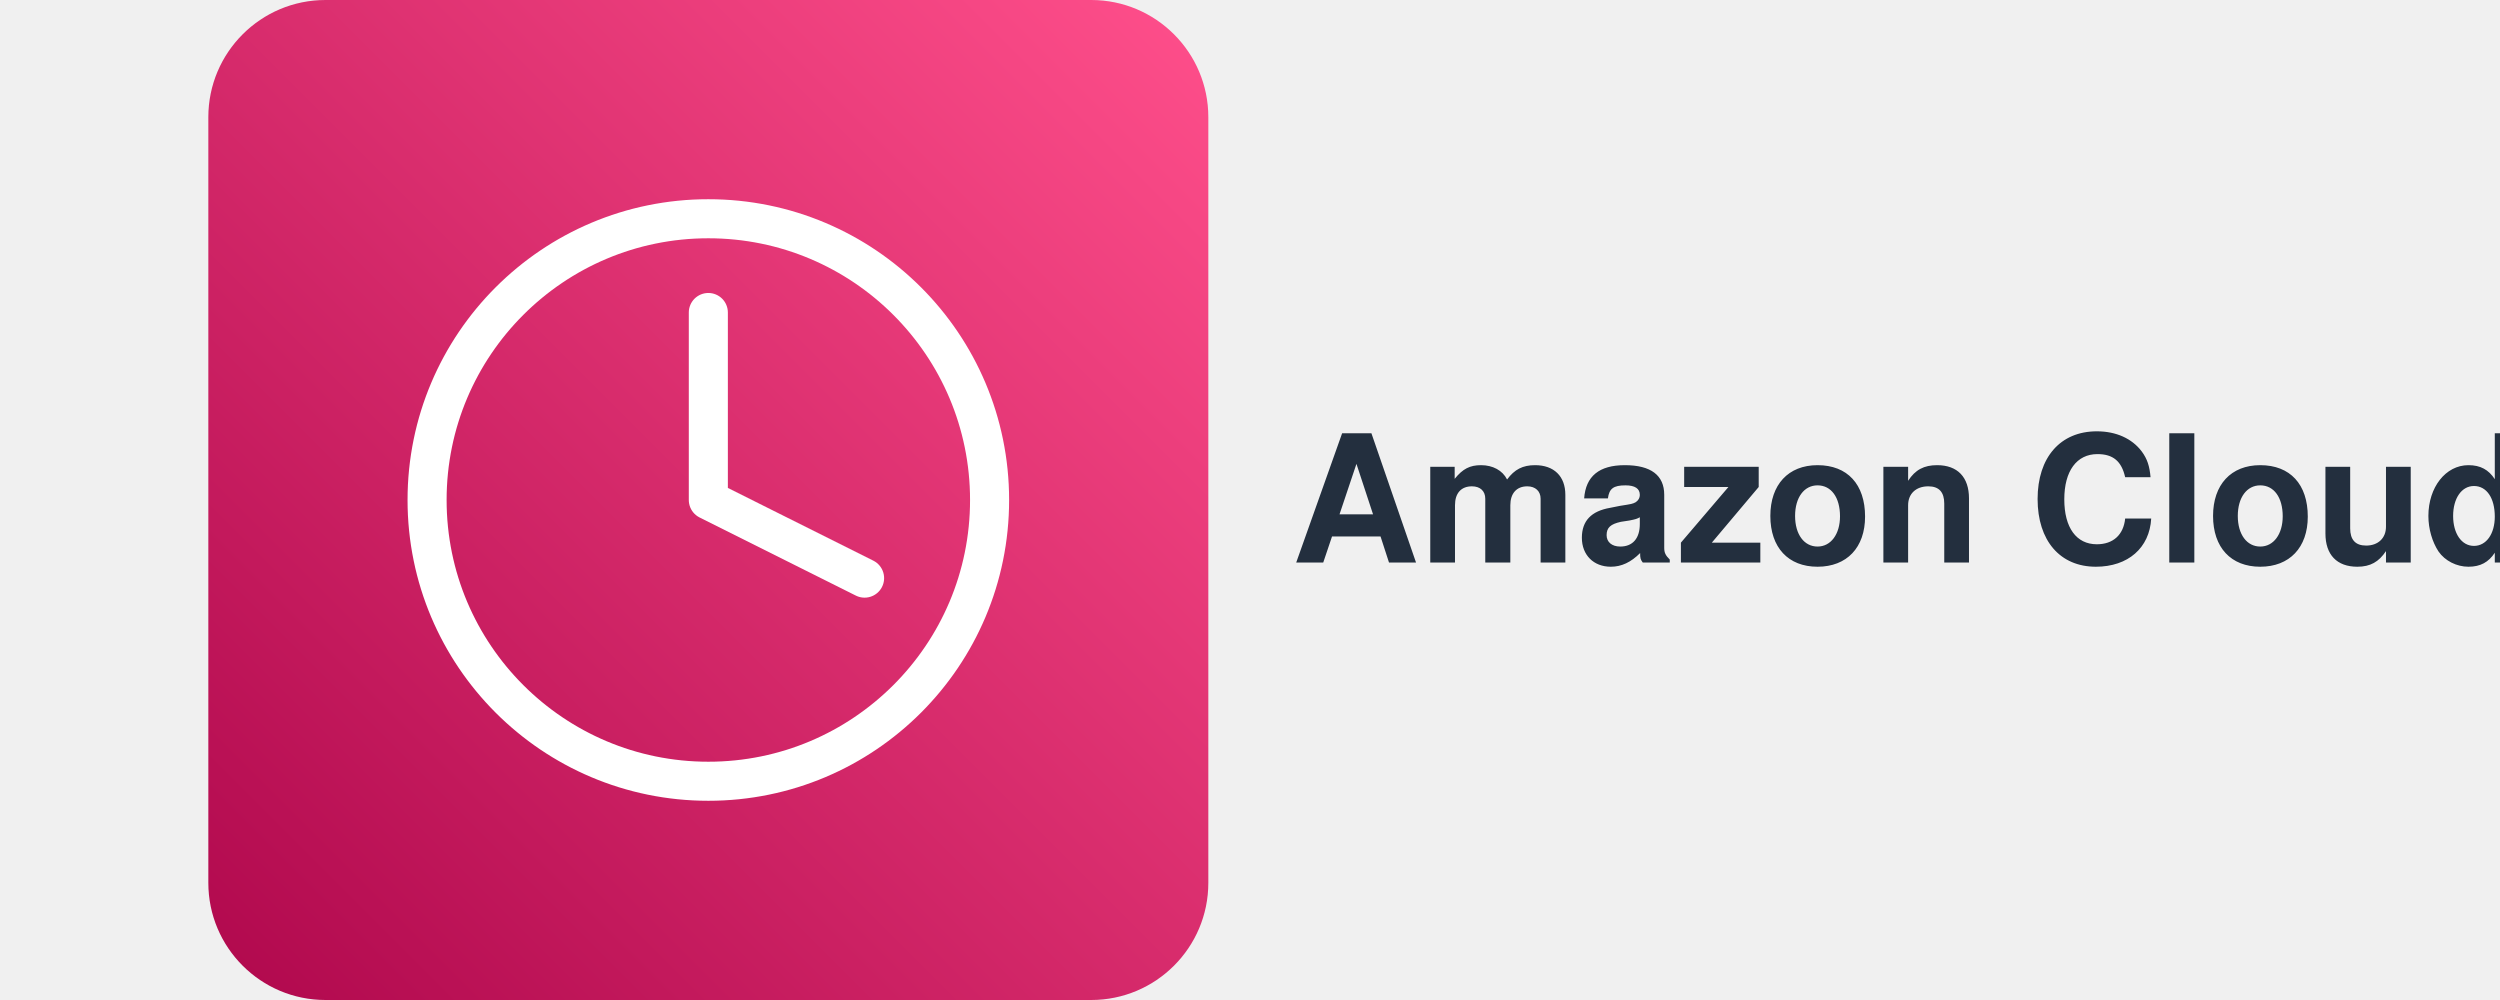
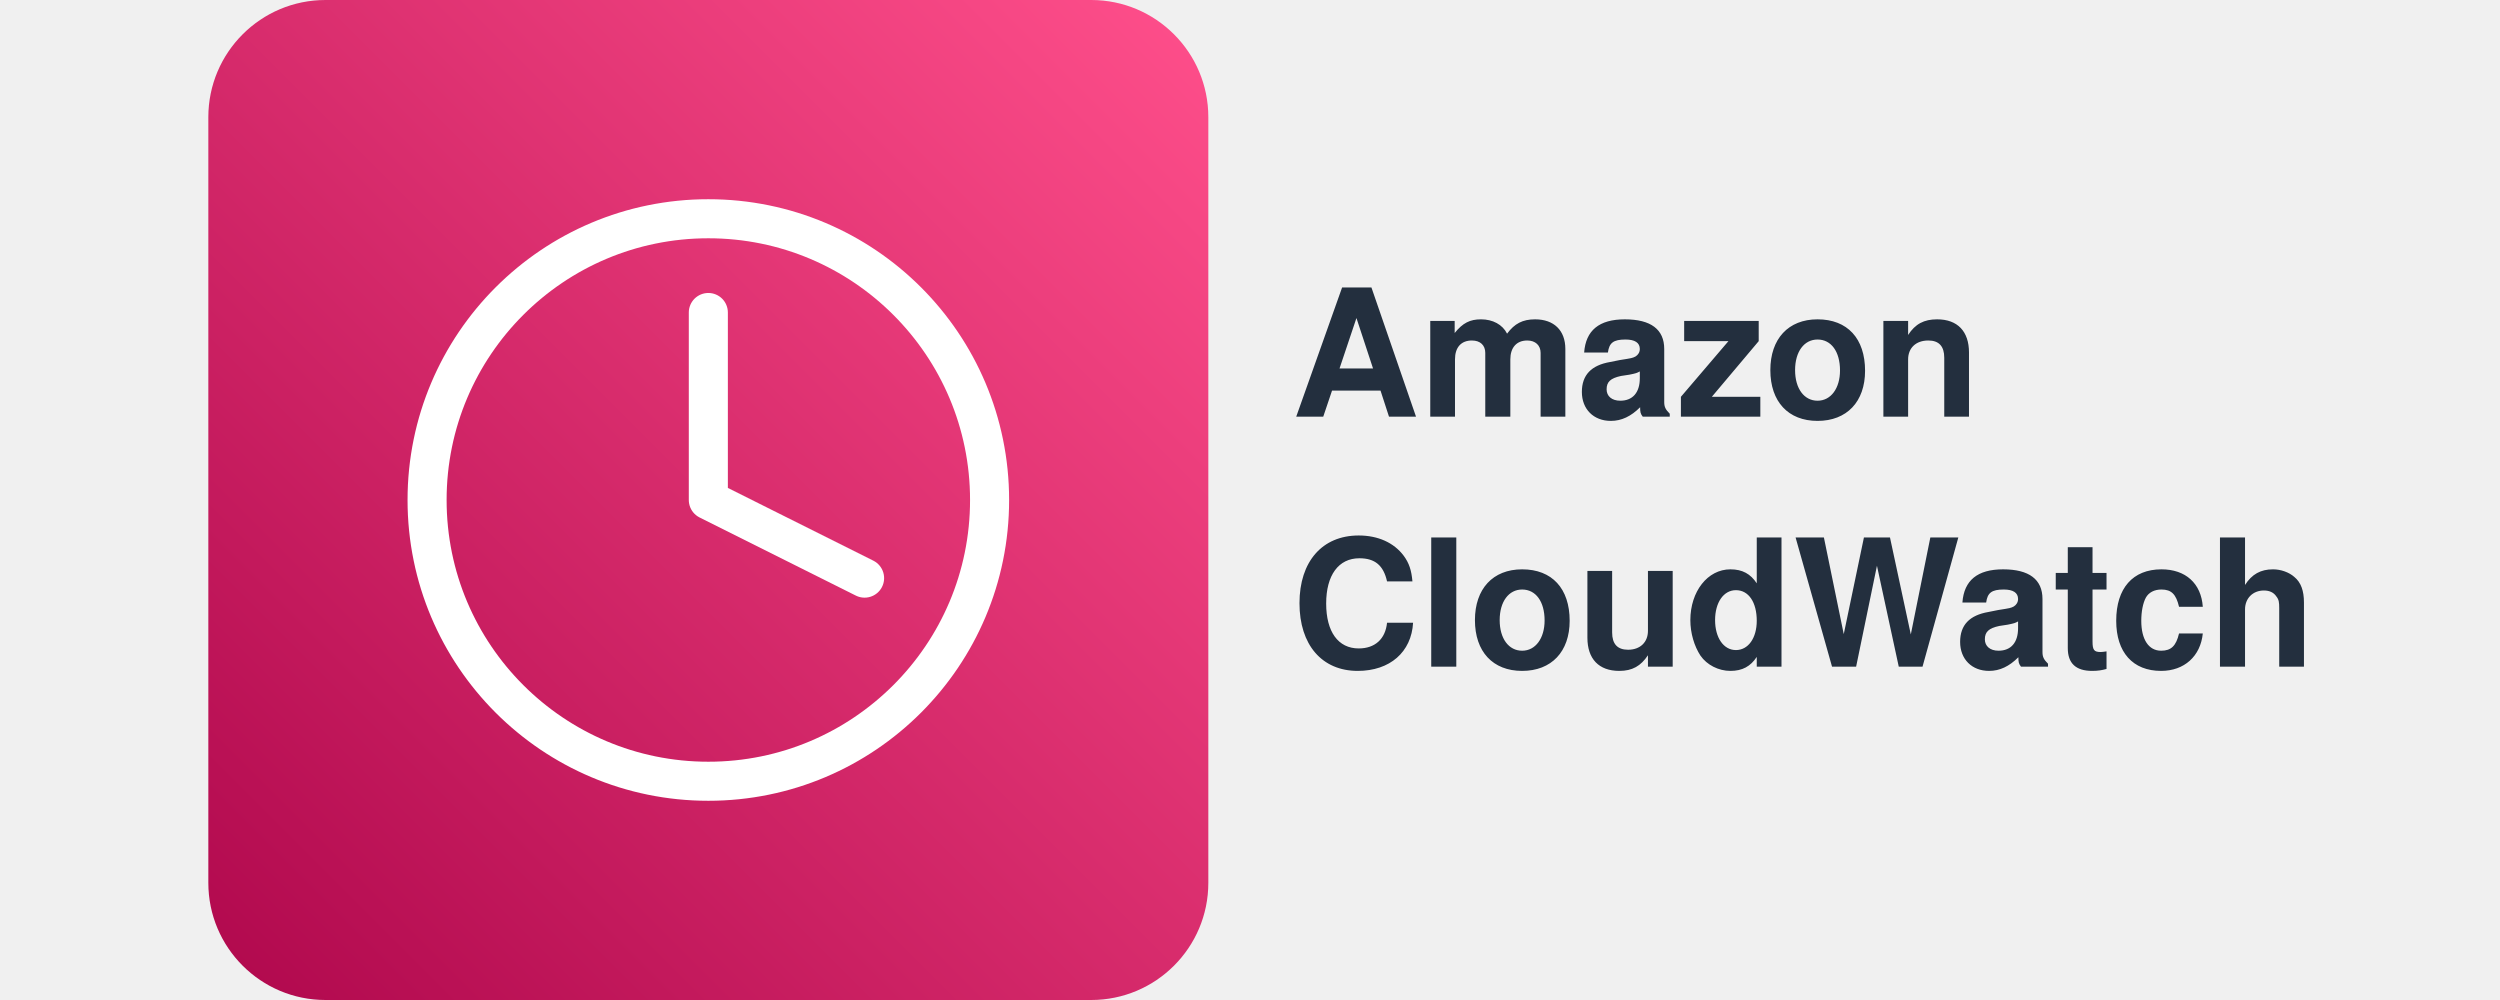
<svg xmlns="http://www.w3.org/2000/svg" viewBox="0 0 120 48">
  <defs>
    <linearGradient x1="0%" y1="100%" x2="100%" y2="0%" id="lg-cw">
      <stop stop-color="#B0084D" offset="0%" />
      <stop stop-color="#FF4F8B" offset="100%" />
    </linearGradient>
  </defs>
  <g transform="translate(10, 0) scale(0.1875)">
    <rect fill="url(#lg-cw)" x="0" y="0" width="256" height="256" rx="30" ry="30" />
    <g stroke="#FFFFFF" fill="none" stroke-linecap="round" stroke-linejoin="round">
      <circle cx="128" cy="128" r="72" stroke-width="10" />
      <polyline points="128,80 128,128 168,148" stroke-width="10" />
    </g>
  </g>
-   <text x="62" y="27" font-family="Helvetica, Arial, sans-serif" font-size="8.5" fill="#232F3E" font-weight="600" text-anchor="start">Amazon CloudWatch</text>
+   <text x="62" y="20" font-family="Helvetica, Arial, sans-serif" font-size="8.5" fill="#232F3E" font-weight="600" text-anchor="start">Amazon</text>
+   <text x="62" y="32" font-family="Helvetica, Arial, sans-serif" font-size="8.5" fill="#232F3E" font-weight="600" text-anchor="start">CloudWatch</text>
</svg>
